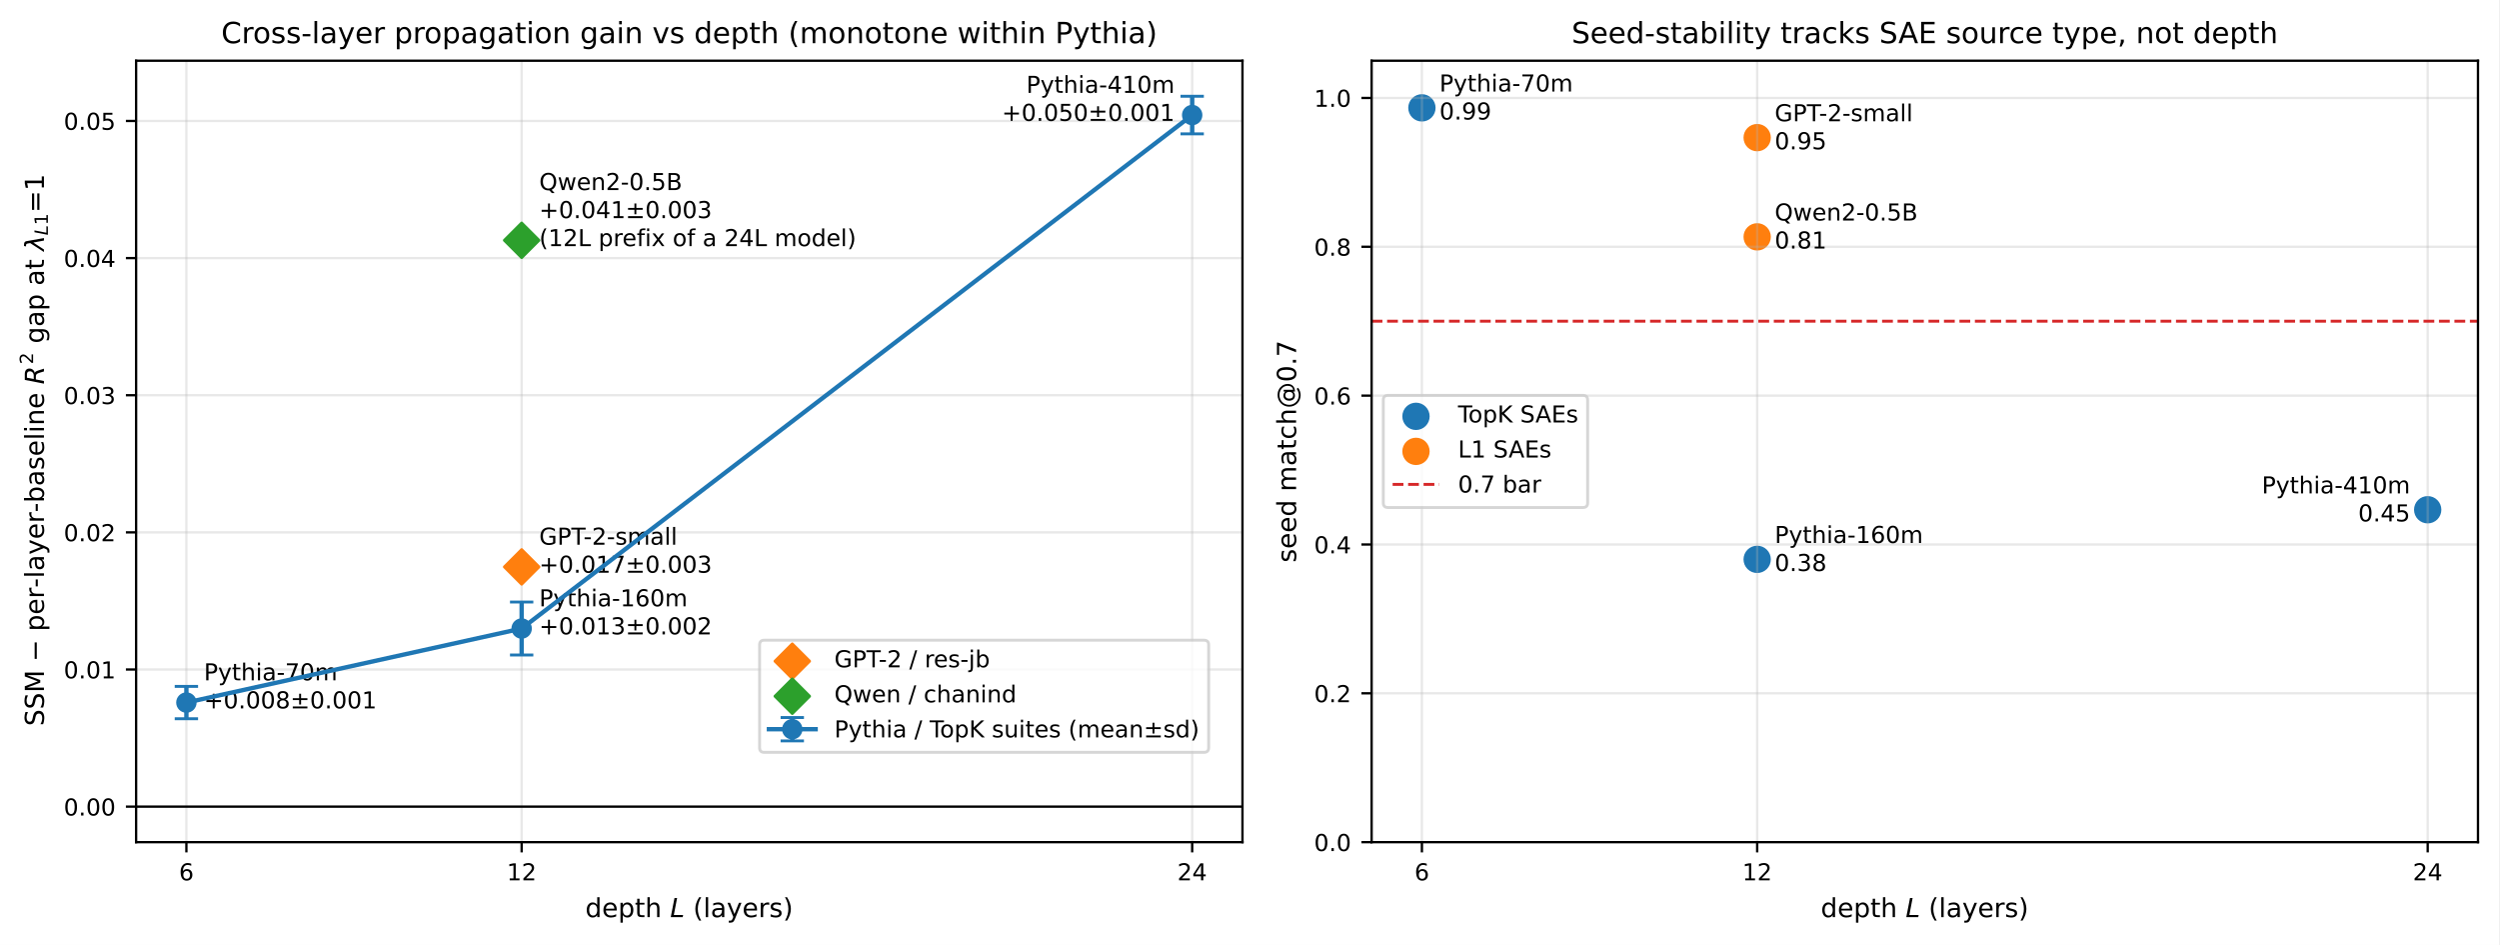
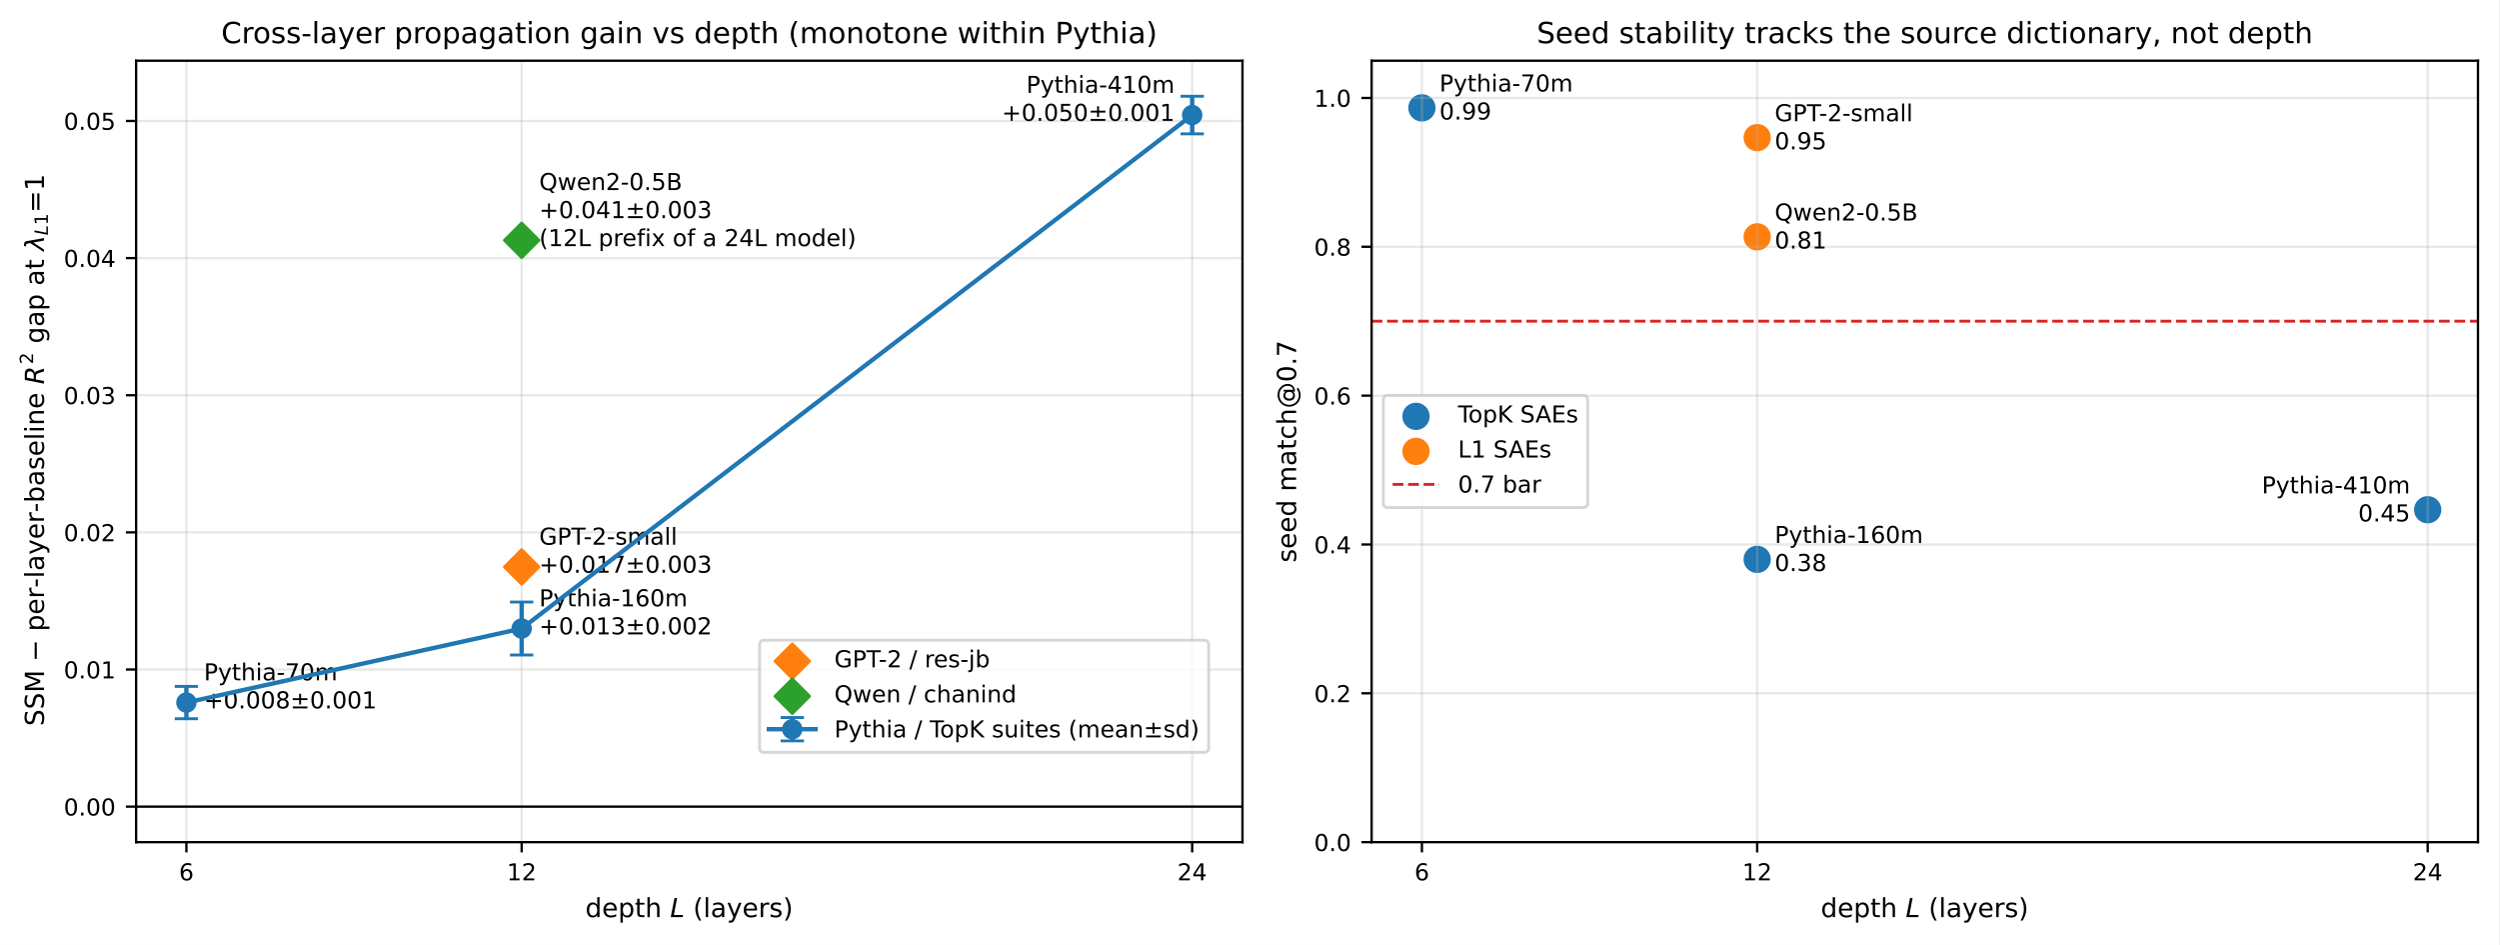
<svg xmlns="http://www.w3.org/2000/svg" xmlns:xlink="http://www.w3.org/1999/xlink" width="856.236pt" height="323.641pt" viewBox="0 0 856.236 323.641" version="1.1">
  <defs>
    <style type="text/css">*{stroke-linejoin: round; stroke-linecap: butt}</style>
  </defs>
  <g id="figure_1">
    <g id="patch_1">
      <path d="M 0 323.641  L 856.236 323.641  L 856.236 0  L 0 0  z " style="fill: #ffffff" />
    </g>
    <g id="axes_1">
      <g id="patch_2">
        <path d="M 46.635 288.439  L 425.709 288.439  L 425.709 20.798  L 46.635 20.798  z " style="fill: #ffffff" />
      </g>
      <g id="matplotlib.axis_1">
        <g id="xtick_1">
          <g id="line2d_1">
            <path d="M 63.865 288.439  L 63.865 20.798  " clip-path="url(#p8787a73d27)" style="fill: none; stroke: #b0b0b0; stroke-opacity: 0.3; stroke-width: 0.8; stroke-linecap: square" />
          </g>
          <g id="line2d_2">
            <defs>
              <path id="m513581c044" d="M 0 0  L 0 3.5  " style="stroke: #000000; stroke-width: 0.8" />
            </defs>
            <g>
              <use xlink:href="#m513581c044" x="63.865" y="288.439" style="stroke: #000000; stroke-width: 0.8" />
            </g>
          </g>
          <g id="text_1">
            <text style="font-size: 8px; font-family: 'DejaVu Sans', 'Bitstream Vera Sans', 'Computer Modern Sans Serif', 'Lucida Grande', 'Verdana', 'Geneva', 'Lucid', 'Arial', 'Helvetica', 'Avant Garde', sans-serif; text-anchor: middle" x="63.865" y="301.517" transform="rotate(-0 63.86526 301.5168)">6</text>
          </g>
        </g>
        <g id="xtick_2">
          <g id="line2d_3">
            <path d="M 178.736 288.439  L 178.736 20.798  " clip-path="url(#p8787a73d27)" style="fill: none; stroke: #b0b0b0; stroke-opacity: 0.3; stroke-width: 0.8; stroke-linecap: square" />
          </g>
          <g id="line2d_4">
            <g>
              <use xlink:href="#m513581c044" x="178.736" y="288.439" style="stroke: #000000; stroke-width: 0.8" />
            </g>
          </g>
          <g id="text_2">
            <text style="font-size: 8px; font-family: 'DejaVu Sans', 'Bitstream Vera Sans', 'Computer Modern Sans Serif', 'Lucida Grande', 'Verdana', 'Geneva', 'Lucid', 'Arial', 'Helvetica', 'Avant Garde', sans-serif; text-anchor: middle" x="178.736" y="301.517" transform="rotate(-0 178.7362 301.5168)">12</text>
          </g>
        </g>
        <g id="xtick_3">
          <g id="line2d_5">
            <path d="M 408.478 288.439  L 408.478 20.798  " clip-path="url(#p8787a73d27)" style="fill: none; stroke: #b0b0b0; stroke-opacity: 0.3; stroke-width: 0.8; stroke-linecap: square" />
          </g>
          <g id="line2d_6">
            <g>
              <use xlink:href="#m513581c044" x="408.478" y="288.439" style="stroke: #000000; stroke-width: 0.8" />
            </g>
          </g>
          <g id="text_3">
            <text style="font-size: 8px; font-family: 'DejaVu Sans', 'Bitstream Vera Sans', 'Computer Modern Sans Serif', 'Lucida Grande', 'Verdana', 'Geneva', 'Lucid', 'Arial', 'Helvetica', 'Avant Garde', sans-serif; text-anchor: middle" x="408.478" y="301.517" transform="rotate(-0 408.4782 301.5168)">24</text>
          </g>
        </g>
        <g id="text_4">
          <g transform="translate(200.5317 314.2787)">
            <text>
              <tspan x="0" y="-0.156" style="font-size: 9px; font-family: 'DejaVu Sans'">d</tspan>
              <tspan x="5.713" y="-0.156" style="font-size: 9px; font-family: 'DejaVu Sans'">e</tspan>
              <tspan x="11.25" y="-0.156" style="font-size: 9px; font-family: 'DejaVu Sans'">p</tspan>
              <tspan x="16.963" y="-0.156" style="font-size: 9px; font-family: 'DejaVu Sans'">t</tspan>
              <tspan x="20.492" y="-0.156" style="font-size: 9px; font-family: 'DejaVu Sans'">h</tspan>
              <tspan x="26.196" y="-0.156" style="font-size: 9px; font-family: 'DejaVu Sans'"> </tspan>
              <tspan x="34.071" y="-0.156" style="font-size: 9px; font-family: 'DejaVu Sans'"> </tspan>
              <tspan x="36.932" y="-0.156" style="font-size: 9px; font-family: 'DejaVu Sans'">(</tspan>
              <tspan x="40.443" y="-0.156" style="font-size: 9px; font-family: 'DejaVu Sans'">l</tspan>
              <tspan x="42.943" y="-0.156" style="font-size: 9px; font-family: 'DejaVu Sans'">a</tspan>
              <tspan x="48.458" y="-0.156" style="font-size: 9px; font-family: 'DejaVu Sans'">y</tspan>
              <tspan x="53.785" y="-0.156" style="font-size: 9px; font-family: 'DejaVu Sans'">e</tspan>
              <tspan x="59.322" y="-0.156" style="font-size: 9px; font-family: 'DejaVu Sans'">r</tspan>
              <tspan x="63.022" y="-0.156" style="font-size: 9px; font-family: 'DejaVu Sans'">s</tspan>
              <tspan x="67.711" y="-0.156" style="font-size: 9px; font-family: 'DejaVu Sans'">)</tspan>
              <tspan x="29.057" y="-0.156" style="font-style: oblique; font-size: 9px; font-family: 'DejaVu Sans'">L</tspan>
            </text>
          </g>
        </g>
      </g>
      <g id="matplotlib.axis_2">
        <g id="ytick_1">
          <g id="line2d_7">
            <path d="M 46.635 276.273  L 425.709 276.273  " clip-path="url(#p8787a73d27)" style="fill: none; stroke: #b0b0b0; stroke-opacity: 0.3; stroke-width: 0.8; stroke-linecap: square" />
          </g>
          <g id="line2d_8">
            <defs>
              <path id="m32dd1cf0d6" d="M 0 0  L -3.5 0  " style="stroke: #000000; stroke-width: 0.8" />
            </defs>
            <g>
              <use xlink:href="#m32dd1cf0d6" x="46.635" y="276.273" style="stroke: #000000; stroke-width: 0.8" />
            </g>
          </g>
          <g id="text_5">
            <text style="font-size: 8px; font-family: 'DejaVu Sans', 'Bitstream Vera Sans', 'Computer Modern Sans Serif', 'Lucida Grande', 'Verdana', 'Geneva', 'Lucid', 'Arial', 'Helvetica', 'Avant Garde', sans-serif; text-anchor: end" x="39.635" y="279.312" transform="rotate(-0 39.63461 279.3123)">0.00</text>
          </g>
        </g>
        <g id="ytick_2">
          <g id="line2d_9">
            <path d="M 46.635 229.303  L 425.709 229.303  " clip-path="url(#p8787a73d27)" style="fill: none; stroke: #b0b0b0; stroke-opacity: 0.3; stroke-width: 0.8; stroke-linecap: square" />
          </g>
          <g id="line2d_10">
            <g>
              <use xlink:href="#m32dd1cf0d6" x="46.635" y="229.303" style="stroke: #000000; stroke-width: 0.8" />
            </g>
          </g>
          <g id="text_6">
            <text style="font-size: 8px; font-family: 'DejaVu Sans', 'Bitstream Vera Sans', 'Computer Modern Sans Serif', 'Lucida Grande', 'Verdana', 'Geneva', 'Lucid', 'Arial', 'Helvetica', 'Avant Garde', sans-serif; text-anchor: end" x="39.635" y="232.342" transform="rotate(-0 39.63461 232.3422)">0.01</text>
          </g>
        </g>
        <g id="ytick_3">
          <g id="line2d_11">
            <path d="M 46.635 182.333  L 425.709 182.333  " clip-path="url(#p8787a73d27)" style="fill: none; stroke: #b0b0b0; stroke-opacity: 0.3; stroke-width: 0.8; stroke-linecap: square" />
          </g>
          <g id="line2d_12">
            <g>
              <use xlink:href="#m32dd1cf0d6" x="46.635" y="182.333" style="stroke: #000000; stroke-width: 0.8" />
            </g>
          </g>
          <g id="text_7">
            <text style="font-size: 8px; font-family: 'DejaVu Sans', 'Bitstream Vera Sans', 'Computer Modern Sans Serif', 'Lucida Grande', 'Verdana', 'Geneva', 'Lucid', 'Arial', 'Helvetica', 'Avant Garde', sans-serif; text-anchor: end" x="39.635" y="185.372" transform="rotate(-0 39.63461 185.3722)">0.02</text>
          </g>
        </g>
        <g id="ytick_4">
          <g id="line2d_13">
            <path d="M 46.635 135.363  L 425.709 135.363  " clip-path="url(#p8787a73d27)" style="fill: none; stroke: #b0b0b0; stroke-opacity: 0.3; stroke-width: 0.8; stroke-linecap: square" />
          </g>
          <g id="line2d_14">
            <g>
              <use xlink:href="#m32dd1cf0d6" x="46.635" y="135.363" style="stroke: #000000; stroke-width: 0.8" />
            </g>
          </g>
          <g id="text_8">
            <text style="font-size: 8px; font-family: 'DejaVu Sans', 'Bitstream Vera Sans', 'Computer Modern Sans Serif', 'Lucida Grande', 'Verdana', 'Geneva', 'Lucid', 'Arial', 'Helvetica', 'Avant Garde', sans-serif; text-anchor: end" x="39.635" y="138.402" transform="rotate(-0 39.63461 138.4022)">0.03</text>
          </g>
        </g>
        <g id="ytick_5">
          <g id="line2d_15">
            <path d="M 46.635 88.393  L 425.709 88.393  " clip-path="url(#p8787a73d27)" style="fill: none; stroke: #b0b0b0; stroke-opacity: 0.3; stroke-width: 0.8; stroke-linecap: square" />
          </g>
          <g id="line2d_16">
            <g>
              <use xlink:href="#m32dd1cf0d6" x="46.635" y="88.393" style="stroke: #000000; stroke-width: 0.8" />
            </g>
          </g>
          <g id="text_9">
            <text style="font-size: 8px; font-family: 'DejaVu Sans', 'Bitstream Vera Sans', 'Computer Modern Sans Serif', 'Lucida Grande', 'Verdana', 'Geneva', 'Lucid', 'Arial', 'Helvetica', 'Avant Garde', sans-serif; text-anchor: end" x="39.635" y="91.432" transform="rotate(-0 39.63461 91.43219)">0.04</text>
          </g>
        </g>
        <g id="ytick_6">
          <g id="line2d_17">
            <path d="M 46.635 41.423  L 425.709 41.423  " clip-path="url(#p8787a73d27)" style="fill: none; stroke: #b0b0b0; stroke-opacity: 0.3; stroke-width: 0.8; stroke-linecap: square" />
          </g>
          <g id="line2d_18">
            <g>
              <use xlink:href="#m32dd1cf0d6" x="46.635" y="41.423" style="stroke: #000000; stroke-width: 0.8" />
            </g>
          </g>
          <g id="text_10">
            <text style="font-size: 8px; font-family: 'DejaVu Sans', 'Bitstream Vera Sans', 'Computer Modern Sans Serif', 'Lucida Grande', 'Verdana', 'Geneva', 'Lucid', 'Arial', 'Helvetica', 'Avant Garde', sans-serif; text-anchor: end" x="39.635" y="44.462" transform="rotate(-0 39.63461 44.46216)">0.05</text>
          </g>
        </g>
        <g id="text_11">
          <g transform="translate(15.66 248.6686) rotate(-90)">
            <text>
              <tspan x="0" y="-0.602" style="font-size: 9px; font-family: 'DejaVu Sans'">S</tspan>
              <tspan x="5.713" y="-0.602" style="font-size: 9px; font-family: 'DejaVu Sans'">S</tspan>
              <tspan x="11.426" y="-0.602" style="font-size: 9px; font-family: 'DejaVu Sans'">M</tspan>
              <tspan x="19.191" y="-0.602" style="font-size: 9px; font-family: 'DejaVu Sans'"> </tspan>
              <tspan x="22.052" y="-0.602" style="font-size: 9px; font-family: 'DejaVu Sans'">−</tspan>
              <tspan x="29.593" y="-0.602" style="font-size: 9px; font-family: 'DejaVu Sans'"> </tspan>
              <tspan x="32.454" y="-0.602" style="font-size: 9px; font-family: 'DejaVu Sans'">p</tspan>
              <tspan x="38.167" y="-0.602" style="font-size: 9px; font-family: 'DejaVu Sans'">e</tspan>
              <tspan x="43.704" y="-0.602" style="font-size: 9px; font-family: 'DejaVu Sans'">r</tspan>
              <tspan x="47.404" y="-0.602" style="font-size: 9px; font-family: 'DejaVu Sans'">-</tspan>
              <tspan x="50.651" y="-0.602" style="font-size: 9px; font-family: 'DejaVu Sans'">l</tspan>
              <tspan x="53.152" y="-0.602" style="font-size: 9px; font-family: 'DejaVu Sans'">a</tspan>
              <tspan x="58.667" y="-0.602" style="font-size: 9px; font-family: 'DejaVu Sans'">y</tspan>
              <tspan x="63.993" y="-0.602" style="font-size: 9px; font-family: 'DejaVu Sans'">e</tspan>
              <tspan x="69.53" y="-0.602" style="font-size: 9px; font-family: 'DejaVu Sans'">r</tspan>
              <tspan x="73.23" y="-0.602" style="font-size: 9px; font-family: 'DejaVu Sans'">-</tspan>
              <tspan x="76.478" y="-0.602" style="font-size: 9px; font-family: 'DejaVu Sans'">b</tspan>
              <tspan x="82.191" y="-0.602" style="font-size: 9px; font-family: 'DejaVu Sans'">a</tspan>
              <tspan x="87.706" y="-0.602" style="font-size: 9px; font-family: 'DejaVu Sans'">s</tspan>
              <tspan x="92.395" y="-0.602" style="font-size: 9px; font-family: 'DejaVu Sans'">e</tspan>
              <tspan x="97.932" y="-0.602" style="font-size: 9px; font-family: 'DejaVu Sans'">l</tspan>
              <tspan x="100.433" y="-0.602" style="font-size: 9px; font-family: 'DejaVu Sans'">i</tspan>
              <tspan x="102.933" y="-0.602" style="font-size: 9px; font-family: 'DejaVu Sans'">n</tspan>
              <tspan x="108.637" y="-0.602" style="font-size: 9px; font-family: 'DejaVu Sans'">e</tspan>
              <tspan x="114.174" y="-0.602" style="font-size: 9px; font-family: 'DejaVu Sans'"> </tspan>
              <tspan x="128.175" y="-0.602" style="font-size: 9px; font-family: 'DejaVu Sans'"> </tspan>
              <tspan x="131.035" y="-0.602" style="font-size: 9px; font-family: 'DejaVu Sans'">g</tspan>
              <tspan x="136.748" y="-0.602" style="font-size: 9px; font-family: 'DejaVu Sans'">a</tspan>
              <tspan x="142.263" y="-0.602" style="font-size: 9px; font-family: 'DejaVu Sans'">p</tspan>
              <tspan x="147.976" y="-0.602" style="font-size: 9px; font-family: 'DejaVu Sans'"> </tspan>
              <tspan x="150.837" y="-0.602" style="font-size: 9px; font-family: 'DejaVu Sans'">a</tspan>
              <tspan x="156.352" y="-0.602" style="font-size: 9px; font-family: 'DejaVu Sans'">t</tspan>
              <tspan x="159.881" y="-0.602" style="font-size: 9px; font-family: 'DejaVu Sans'"> </tspan>
              <tspan x="175.832" y="-0.602" style="font-size: 9px; font-family: 'DejaVu Sans'">=</tspan>
              <tspan x="183.373" y="-0.602" style="font-size: 9px; font-family: 'DejaVu Sans'">1</tspan>
              <tspan x="117.035" y="-0.602" style="font-style: oblique; font-size: 9px; font-family: 'DejaVu Sans'">R</tspan>
              <tspan x="162.742" y="-0.602" style="font-style: oblique; font-size: 9px; font-family: 'DejaVu Sans'">λ</tspan>
              <tspan x="123.92" y="-4.319" style="font-size: 6.3px; font-family: 'DejaVu Sans'">2</tspan>
              <tspan x="171.578" y="0.748" style="font-size: 6.3px; font-family: 'DejaVu Sans'">1</tspan>
              <tspan x="168.068" y="0.748" style="font-style: oblique; font-size: 6.3px; font-family: 'DejaVu Sans'">L</tspan>
            </text>
          </g>
        </g>
      </g>
      <g id="line2d_19">
        <path d="M 46.635 276.273  L 425.709 276.273  " clip-path="url(#p8787a73d27)" style="fill: none; stroke: #000000; stroke-width: 0.8; stroke-linecap: square" />
      </g>
      <g id="patch_3">
        <path d="M 46.635 288.439  L 46.635 20.798  " style="fill: none; stroke: #000000; stroke-width: 0.8; stroke-linejoin: miter; stroke-linecap: square" />
      </g>
      <g id="patch_4">
        <path d="M 425.709 288.439  L 425.709 20.798  " style="fill: none; stroke: #000000; stroke-width: 0.8; stroke-linejoin: miter; stroke-linecap: square" />
      </g>
      <g id="patch_5">
        <path d="M 46.635 288.439  L 425.709 288.439  " style="fill: none; stroke: #000000; stroke-width: 0.8; stroke-linejoin: miter; stroke-linecap: square" />
      </g>
      <g id="patch_6">
        <path d="M 46.635 20.798  L 425.709 20.798  " style="fill: none; stroke: #000000; stroke-width: 0.8; stroke-linejoin: miter; stroke-linecap: square" />
      </g>
      <g id="LineCollection_1">
        <path d="M 63.865 246.16  L 63.865 235.085  " clip-path="url(#p8787a73d27)" style="fill: none; stroke: #1f77b4; stroke-width: 1.5" />
        <path d="M 178.736 224.342  L 178.736 206.193  " clip-path="url(#p8787a73d27)" style="fill: none; stroke: #1f77b4; stroke-width: 1.5" />
        <path d="M 408.478 45.85  L 408.478 32.964  " clip-path="url(#p8787a73d27)" style="fill: none; stroke: #1f77b4; stroke-width: 1.5" />
      </g>
      <g id="line2d_20">
        <defs>
          <path id="m0ebf2814c3" d="M 4 0  L -4 -0  " style="stroke: #1f77b4" />
        </defs>
        <g clip-path="url(#p8787a73d27)">
          <use xlink:href="#m0ebf2814c3" x="63.865" y="246.16" style="fill: #1f77b4; stroke: #1f77b4" />
          <use xlink:href="#m0ebf2814c3" x="178.736" y="224.342" style="fill: #1f77b4; stroke: #1f77b4" />
          <use xlink:href="#m0ebf2814c3" x="408.478" y="45.85" style="fill: #1f77b4; stroke: #1f77b4" />
        </g>
      </g>
      <g id="line2d_21">
        <g clip-path="url(#p8787a73d27)">
          <use xlink:href="#m0ebf2814c3" x="63.865" y="235.085" style="fill: #1f77b4; stroke: #1f77b4" />
          <use xlink:href="#m0ebf2814c3" x="178.736" y="206.193" style="fill: #1f77b4; stroke: #1f77b4" />
          <use xlink:href="#m0ebf2814c3" x="408.478" y="32.964" style="fill: #1f77b4; stroke: #1f77b4" />
        </g>
      </g>
      <g id="text_12">
        <text style="font-size: 8px; font-family: 'DejaVu Sans', 'Bitstream Vera Sans', 'Computer Modern Sans Serif', 'Lucida Grande', 'Verdana', 'Geneva', 'Lucid', 'Arial', 'Helvetica', 'Avant Garde', sans-serif" transform="translate(69.86526 233.0206)">Pythia-70m</text>
        <text style="font-size: 8px; font-family: 'DejaVu Sans', 'Bitstream Vera Sans', 'Computer Modern Sans Serif', 'Lucida Grande', 'Verdana', 'Geneva', 'Lucid', 'Arial', 'Helvetica', 'Avant Garde', sans-serif" transform="translate(69.86526 242.6222)">+0.008±0.001</text>
      </g>
      <g id="text_13">
        <text style="font-size: 8px; font-family: 'DejaVu Sans', 'Bitstream Vera Sans', 'Computer Modern Sans Serif', 'Lucida Grande', 'Verdana', 'Geneva', 'Lucid', 'Arial', 'Helvetica', 'Avant Garde', sans-serif" transform="translate(184.7362 186.5589)">GPT-2-small</text>
        <text style="font-size: 8px; font-family: 'DejaVu Sans', 'Bitstream Vera Sans', 'Computer Modern Sans Serif', 'Lucida Grande', 'Verdana', 'Geneva', 'Lucid', 'Arial', 'Helvetica', 'Avant Garde', sans-serif" transform="translate(184.7362 196.1605)">+0.017±0.003</text>
      </g>
      <g id="text_14">
        <text style="font-size: 8px; font-family: 'DejaVu Sans', 'Bitstream Vera Sans', 'Computer Modern Sans Serif', 'Lucida Grande', 'Verdana', 'Geneva', 'Lucid', 'Arial', 'Helvetica', 'Avant Garde', sans-serif" transform="translate(184.7362 207.666)">Pythia-160m</text>
        <text style="font-size: 8px; font-family: 'DejaVu Sans', 'Bitstream Vera Sans', 'Computer Modern Sans Serif', 'Lucida Grande', 'Verdana', 'Geneva', 'Lucid', 'Arial', 'Helvetica', 'Avant Garde', sans-serif" transform="translate(184.7362 217.2676)">+0.013±0.002</text>
      </g>
      <g id="text_15">
        <text style="font-size: 8px; font-family: 'DejaVu Sans', 'Bitstream Vera Sans', 'Computer Modern Sans Serif', 'Lucida Grande', 'Verdana', 'Geneva', 'Lucid', 'Arial', 'Helvetica', 'Avant Garde', sans-serif" transform="translate(184.7362 65.10413)">Qwen2-0.5B</text>
        <text style="font-size: 8px; font-family: 'DejaVu Sans', 'Bitstream Vera Sans', 'Computer Modern Sans Serif', 'Lucida Grande', 'Verdana', 'Geneva', 'Lucid', 'Arial', 'Helvetica', 'Avant Garde', sans-serif" transform="translate(184.7362 74.70569)">+0.041±0.003</text>
        <text style="font-size: 8px; font-family: 'DejaVu Sans', 'Bitstream Vera Sans', 'Computer Modern Sans Serif', 'Lucida Grande', 'Verdana', 'Geneva', 'Lucid', 'Arial', 'Helvetica', 'Avant Garde', sans-serif" transform="translate(184.7362 84.30788)">(12L prefix of a 24L model)</text>
      </g>
      <g id="text_16">
        <text style="font-size: 8px; font-family: 'DejaVu Sans', 'Bitstream Vera Sans', 'Computer Modern Sans Serif', 'Lucida Grande', 'Verdana', 'Geneva', 'Lucid', 'Arial', 'Helvetica', 'Avant Garde', sans-serif" transform="translate(351.6395 31.80562)">Pythia-410m</text>
        <text style="font-size: 8px; font-family: 'DejaVu Sans', 'Bitstream Vera Sans', 'Computer Modern Sans Serif', 'Lucida Grande', 'Verdana', 'Geneva', 'Lucid', 'Arial', 'Helvetica', 'Avant Garde', sans-serif" transform="translate(343.2657 41.40718)">+0.050±0.001</text>
      </g>
      <g id="text_17">
        <text style="font-size: 10px; font-family: 'DejaVu Sans', 'Bitstream Vera Sans', 'Computer Modern Sans Serif', 'Lucida Grande', 'Verdana', 'Geneva', 'Lucid', 'Arial', 'Helvetica', 'Avant Garde', sans-serif; text-anchor: middle" x="236.172" y="14.798" transform="rotate(-0 236.1717 14.79844)">Cross-layer propagation gain vs depth (monotone within Pythia)</text>
      </g>
      <g id="line2d_22">
        <path d="M 63.865 240.622  L 178.736 215.268  L 408.478 39.407  " clip-path="url(#p8787a73d27)" style="fill: none; stroke: #1f77b4; stroke-width: 1.5; stroke-linecap: square" />
        <defs>
          <path id="m7bdcd54610" d="M 0 3  C 0.796 3 1.559 2.684 2.121 2.121  C 2.684 1.559 3 0.796 3 0  C 3 -0.796 2.684 -1.559 2.121 -2.121  C 1.559 -2.684 0.796 -3 0 -3  C -0.796 -3 -1.559 -2.684 -2.121 -2.121  C -2.684 -1.559 -3 -0.796 -3 0  C -3 0.796 -2.684 1.559 -2.121 2.121  C -1.559 2.684 -0.796 3 0 3  z " style="stroke: #1f77b4" />
        </defs>
        <g clip-path="url(#p8787a73d27)">
          <use xlink:href="#m7bdcd54610" x="63.865" y="240.622" style="fill: #1f77b4; stroke: #1f77b4" />
          <use xlink:href="#m7bdcd54610" x="178.736" y="215.268" style="fill: #1f77b4; stroke: #1f77b4" />
          <use xlink:href="#m7bdcd54610" x="408.478" y="39.407" style="fill: #1f77b4; stroke: #1f77b4" />
        </g>
      </g>
      <g id="PathCollection_1">
        <defs>
          <path id="m3d00a9c69f" d="M -0 5.916  L 5.916 0  L 0 -5.916  L -5.916 -0  z " style="stroke: #ff7f0e" />
        </defs>
        <g clip-path="url(#p8787a73d27)">
          <use xlink:href="#m3d00a9c69f" x="178.736" y="194.16" style="fill: #ff7f0e; stroke: #ff7f0e" />
        </g>
      </g>
      <g id="PathCollection_2">
        <defs>
          <path id="m84ecd33166" d="M -0 5.916  L 5.916 0  L 0 -5.916  L -5.916 -0  z " style="stroke: #2ca02c" />
        </defs>
        <g clip-path="url(#p8787a73d27)">
          <use xlink:href="#m84ecd33166" x="178.736" y="82.308" style="fill: #2ca02c; stroke: #2ca02c" />
        </g>
      </g>
      <g id="legend_1">
        <g id="patch_7">
          <path d="M 261.859 257.675  L 412.527 257.675  Q 414.127 257.675 414.127 256.075  L 414.127 220.873  Q 414.127 219.273 412.527 219.273  L 261.859 219.273  Q 260.259 219.273 260.259 220.873  L 260.259 256.075  Q 260.259 257.675 261.859 257.675  z " style="fill: #ffffff; opacity: 0.8; stroke: #cccccc; stroke-linejoin: miter" />
        </g>
        <g id="PathCollection_3">
          <g>
            <use xlink:href="#m3d00a9c69f" x="271.459" y="226.452" style="fill: #ff7f0e; stroke: #ff7f0e" />
          </g>
        </g>
        <g id="text_18">
          <text style="font-size: 8px; font-family: 'DejaVu Sans', 'Bitstream Vera Sans', 'Computer Modern Sans Serif', 'Lucida Grande', 'Verdana', 'Geneva', 'Lucid', 'Arial', 'Helvetica', 'Avant Garde', sans-serif; text-anchor: start" x="285.859" y="228.552" transform="rotate(-0 285.8586 228.5515)">GPT-2 / res-jb</text>
        </g>
        <g id="PathCollection_4">
          <g>
            <use xlink:href="#m84ecd33166" x="271.459" y="238.452" style="fill: #2ca02c; stroke: #2ca02c" />
          </g>
        </g>
        <g id="text_19">
          <text style="font-size: 8px; font-family: 'DejaVu Sans', 'Bitstream Vera Sans', 'Computer Modern Sans Serif', 'Lucida Grande', 'Verdana', 'Geneva', 'Lucid', 'Arial', 'Helvetica', 'Avant Garde', sans-serif; text-anchor: start" x="285.859" y="240.552" transform="rotate(-0 285.8586 240.5521)">Qwen / chanind</text>
        </g>
        <g id="LineCollection_2">
          <path d="M 271.459 253.753  L 271.459 245.753  " style="fill: none; stroke: #1f77b4; stroke-width: 1.5" />
        </g>
        <g id="line2d_23">
          <g>
            <use xlink:href="#m0ebf2814c3" x="271.459" y="253.753" style="fill: #1f77b4; stroke: #1f77b4" />
          </g>
        </g>
        <g id="line2d_24">
          <g>
            <use xlink:href="#m0ebf2814c3" x="271.459" y="245.753" style="fill: #1f77b4; stroke: #1f77b4" />
          </g>
        </g>
        <g id="line2d_25">
          <path d="M 263.459 249.753  L 279.459 249.753  " style="fill: none; stroke: #1f77b4; stroke-width: 1.5; stroke-linecap: square" />
        </g>
        <g id="line2d_26">
          <g>
            <use xlink:href="#m7bdcd54610" x="271.459" y="249.753" style="fill: #1f77b4; stroke: #1f77b4" />
          </g>
        </g>
        <g id="text_20">
          <text style="font-size: 8px; font-family: 'DejaVu Sans', 'Bitstream Vera Sans', 'Computer Modern Sans Serif', 'Lucida Grande', 'Verdana', 'Geneva', 'Lucid', 'Arial', 'Helvetica', 'Avant Garde', sans-serif; text-anchor: start" x="285.859" y="252.553" transform="rotate(-0 285.8586 252.5528)">Pythia / TopK suites (mean±sd)</text>
        </g>
      </g>
    </g>
    <g id="axes_2">
      <g id="patch_8">
        <path d="M 469.962 288.439  L 849.036 288.439  L 849.036 20.798  L 469.962 20.798  z " style="fill: #ffffff" />
      </g>
      <g id="PathCollection_5">
        <defs>
          <path id="m6e4ce5ad1b" d="M 0 4.183  C 1.109 4.183 2.174 3.743 2.958 2.958  C 3.743 2.174 4.183 1.109 4.183 0  C 4.183 -1.109 3.743 -2.174 2.958 -2.958  C 2.174 -3.743 1.109 -4.183 0 -4.183  C -1.109 -4.183 -2.174 -3.743 -2.958 -2.958  C -3.743 -2.174 -4.183 -1.109 -4.183 0  C -4.183 1.109 -3.743 2.174 -2.958 2.958  C -2.174 3.743 -1.109 4.183 0 4.183  z " style="stroke: #1f77b4" />
        </defs>
        <g clip-path="url(#p846358948f)">
          <use xlink:href="#m6e4ce5ad1b" x="487.193" y="36.942" style="fill: #1f77b4; stroke: #1f77b4" />
          <use xlink:href="#m6e4ce5ad1b" x="602.064" y="191.578" style="fill: #1f77b4; stroke: #1f77b4" />
          <use xlink:href="#m6e4ce5ad1b" x="831.805" y="174.585" style="fill: #1f77b4; stroke: #1f77b4" />
        </g>
      </g>
      <g id="PathCollection_6">
        <defs>
          <path id="md97d656ee9" d="M 0 4.183  C 1.109 4.183 2.174 3.743 2.958 2.958  C 3.743 2.174 4.183 1.109 4.183 0  C 4.183 -1.109 3.743 -2.174 2.958 -2.958  C 2.174 -3.743 1.109 -4.183 0 -4.183  C -1.109 -4.183 -2.174 -3.743 -2.958 -2.958  C -3.743 -2.174 -4.183 -1.109 -4.183 0  C -4.183 1.109 -3.743 2.174 -2.958 2.958  C -2.174 3.743 -1.109 4.183 0 4.183  z " style="stroke: #ff7f0e" />
        </defs>
        <g clip-path="url(#p846358948f)">
          <use xlink:href="#md97d656ee9" x="602.064" y="47.138" style="fill: #ff7f0e; stroke: #ff7f0e" />
          <use xlink:href="#md97d656ee9" x="602.064" y="81.124" style="fill: #ff7f0e; stroke: #ff7f0e" />
        </g>
      </g>
      <g id="matplotlib.axis_3">
        <g id="xtick_4">
          <g id="line2d_27">
            <path d="M 487.193 288.439  L 487.193 20.798  " clip-path="url(#p846358948f)" style="fill: none; stroke: #b0b0b0; stroke-opacity: 0.3; stroke-width: 0.8; stroke-linecap: square" />
          </g>
          <g id="line2d_28">
            <g>
              <use xlink:href="#m513581c044" x="487.193" y="288.439" style="stroke: #000000; stroke-width: 0.8" />
            </g>
          </g>
          <g id="text_21">
            <text style="font-size: 8px; font-family: 'DejaVu Sans', 'Bitstream Vera Sans', 'Computer Modern Sans Serif', 'Lucida Grande', 'Verdana', 'Geneva', 'Lucid', 'Arial', 'Helvetica', 'Avant Garde', sans-serif; text-anchor: middle" x="487.193" y="301.517" transform="rotate(-0 487.1925 301.5168)">6</text>
          </g>
        </g>
        <g id="xtick_5">
          <g id="line2d_29">
            <path d="M 602.064 288.439  L 602.064 20.798  " clip-path="url(#p846358948f)" style="fill: none; stroke: #b0b0b0; stroke-opacity: 0.3; stroke-width: 0.8; stroke-linecap: square" />
          </g>
          <g id="line2d_30">
            <g>
              <use xlink:href="#m513581c044" x="602.064" y="288.439" style="stroke: #000000; stroke-width: 0.8" />
            </g>
          </g>
          <g id="text_22">
            <text style="font-size: 8px; font-family: 'DejaVu Sans', 'Bitstream Vera Sans', 'Computer Modern Sans Serif', 'Lucida Grande', 'Verdana', 'Geneva', 'Lucid', 'Arial', 'Helvetica', 'Avant Garde', sans-serif; text-anchor: middle" x="602.064" y="301.517" transform="rotate(-0 602.0635 301.5168)">12</text>
          </g>
        </g>
        <g id="xtick_6">
          <g id="line2d_31">
            <path d="M 831.805 288.439  L 831.805 20.798  " clip-path="url(#p846358948f)" style="fill: none; stroke: #b0b0b0; stroke-opacity: 0.3; stroke-width: 0.8; stroke-linecap: square" />
          </g>
          <g id="line2d_32">
            <g>
              <use xlink:href="#m513581c044" x="831.805" y="288.439" style="stroke: #000000; stroke-width: 0.8" />
            </g>
          </g>
          <g id="text_23">
            <text style="font-size: 8px; font-family: 'DejaVu Sans', 'Bitstream Vera Sans', 'Computer Modern Sans Serif', 'Lucida Grande', 'Verdana', 'Geneva', 'Lucid', 'Arial', 'Helvetica', 'Avant Garde', sans-serif; text-anchor: middle" x="831.805" y="301.517" transform="rotate(-0 831.8055 301.5168)">24</text>
          </g>
        </g>
        <g id="text_24">
          <g transform="translate(623.859 314.2787)">
            <text>
              <tspan x="0" y="-0.156" style="font-size: 9px; font-family: 'DejaVu Sans'">d</tspan>
              <tspan x="5.713" y="-0.156" style="font-size: 9px; font-family: 'DejaVu Sans'">e</tspan>
              <tspan x="11.25" y="-0.156" style="font-size: 9px; font-family: 'DejaVu Sans'">p</tspan>
              <tspan x="16.963" y="-0.156" style="font-size: 9px; font-family: 'DejaVu Sans'">t</tspan>
              <tspan x="20.492" y="-0.156" style="font-size: 9px; font-family: 'DejaVu Sans'">h</tspan>
              <tspan x="26.196" y="-0.156" style="font-size: 9px; font-family: 'DejaVu Sans'"> </tspan>
              <tspan x="34.071" y="-0.156" style="font-size: 9px; font-family: 'DejaVu Sans'"> </tspan>
              <tspan x="36.932" y="-0.156" style="font-size: 9px; font-family: 'DejaVu Sans'">(</tspan>
              <tspan x="40.443" y="-0.156" style="font-size: 9px; font-family: 'DejaVu Sans'">l</tspan>
              <tspan x="42.943" y="-0.156" style="font-size: 9px; font-family: 'DejaVu Sans'">a</tspan>
              <tspan x="48.458" y="-0.156" style="font-size: 9px; font-family: 'DejaVu Sans'">y</tspan>
              <tspan x="53.785" y="-0.156" style="font-size: 9px; font-family: 'DejaVu Sans'">e</tspan>
              <tspan x="59.322" y="-0.156" style="font-size: 9px; font-family: 'DejaVu Sans'">r</tspan>
              <tspan x="63.022" y="-0.156" style="font-size: 9px; font-family: 'DejaVu Sans'">s</tspan>
              <tspan x="67.711" y="-0.156" style="font-size: 9px; font-family: 'DejaVu Sans'">)</tspan>
              <tspan x="29.057" y="-0.156" style="font-style: oblique; font-size: 9px; font-family: 'DejaVu Sans'">L</tspan>
            </text>
          </g>
        </g>
      </g>
      <g id="matplotlib.axis_4">
        <g id="ytick_7">
          <g id="line2d_33">
            <path d="M 469.962 288.439  L 849.036 288.439  " clip-path="url(#p846358948f)" style="fill: none; stroke: #b0b0b0; stroke-opacity: 0.3; stroke-width: 0.8; stroke-linecap: square" />
          </g>
          <g id="line2d_34">
            <g>
              <use xlink:href="#m32dd1cf0d6" x="469.962" y="288.439" style="stroke: #000000; stroke-width: 0.8" />
            </g>
          </g>
          <g id="text_25">
            <text style="font-size: 8px; font-family: 'DejaVu Sans', 'Bitstream Vera Sans', 'Computer Modern Sans Serif', 'Lucida Grande', 'Verdana', 'Geneva', 'Lucid', 'Arial', 'Helvetica', 'Avant Garde', sans-serif; text-anchor: end" x="462.962" y="291.478" transform="rotate(-0 462.9619 291.4777)">0.0</text>
          </g>
        </g>
        <g id="ytick_8">
          <g id="line2d_35">
            <path d="M 469.962 237.46  L 849.036 237.46  " clip-path="url(#p846358948f)" style="fill: none; stroke: #b0b0b0; stroke-opacity: 0.3; stroke-width: 0.8; stroke-linecap: square" />
          </g>
          <g id="line2d_36">
            <g>
              <use xlink:href="#m32dd1cf0d6" x="469.962" y="237.46" style="stroke: #000000; stroke-width: 0.8" />
            </g>
          </g>
          <g id="text_26">
            <text style="font-size: 8px; font-family: 'DejaVu Sans', 'Bitstream Vera Sans', 'Computer Modern Sans Serif', 'Lucida Grande', 'Verdana', 'Geneva', 'Lucid', 'Arial', 'Helvetica', 'Avant Garde', sans-serif; text-anchor: end" x="462.962" y="240.499" transform="rotate(-0 462.9619 240.4986)">0.2</text>
          </g>
        </g>
        <g id="ytick_9">
          <g id="line2d_37">
            <path d="M 469.962 186.48  L 849.036 186.48  " clip-path="url(#p846358948f)" style="fill: none; stroke: #b0b0b0; stroke-opacity: 0.3; stroke-width: 0.8; stroke-linecap: square" />
          </g>
          <g id="line2d_38">
            <g>
              <use xlink:href="#m32dd1cf0d6" x="469.962" y="186.48" style="stroke: #000000; stroke-width: 0.8" />
            </g>
          </g>
          <g id="text_27">
            <text style="font-size: 8px; font-family: 'DejaVu Sans', 'Bitstream Vera Sans', 'Computer Modern Sans Serif', 'Lucida Grande', 'Verdana', 'Geneva', 'Lucid', 'Arial', 'Helvetica', 'Avant Garde', sans-serif; text-anchor: end" x="462.962" y="189.52" transform="rotate(-0 462.9619 189.5196)">0.4</text>
          </g>
        </g>
        <g id="ytick_10">
          <g id="line2d_39">
            <path d="M 469.962 135.501  L 849.036 135.501  " clip-path="url(#p846358948f)" style="fill: none; stroke: #b0b0b0; stroke-opacity: 0.3; stroke-width: 0.8; stroke-linecap: square" />
          </g>
          <g id="line2d_40">
            <g>
              <use xlink:href="#m32dd1cf0d6" x="469.962" y="135.501" style="stroke: #000000; stroke-width: 0.8" />
            </g>
          </g>
          <g id="text_28">
            <text style="font-size: 8px; font-family: 'DejaVu Sans', 'Bitstream Vera Sans', 'Computer Modern Sans Serif', 'Lucida Grande', 'Verdana', 'Geneva', 'Lucid', 'Arial', 'Helvetica', 'Avant Garde', sans-serif; text-anchor: end" x="462.962" y="138.54" transform="rotate(-0 462.9619 138.5405)">0.6</text>
          </g>
        </g>
        <g id="ytick_11">
          <g id="line2d_41">
            <path d="M 469.962 84.522  L 849.036 84.522  " clip-path="url(#p846358948f)" style="fill: none; stroke: #b0b0b0; stroke-opacity: 0.3; stroke-width: 0.8; stroke-linecap: square" />
          </g>
          <g id="line2d_42">
            <g>
              <use xlink:href="#m32dd1cf0d6" x="469.962" y="84.522" style="stroke: #000000; stroke-width: 0.8" />
            </g>
          </g>
          <g id="text_29">
            <text style="font-size: 8px; font-family: 'DejaVu Sans', 'Bitstream Vera Sans', 'Computer Modern Sans Serif', 'Lucida Grande', 'Verdana', 'Geneva', 'Lucid', 'Arial', 'Helvetica', 'Avant Garde', sans-serif; text-anchor: end" x="462.962" y="87.561" transform="rotate(-0 462.9619 87.56136)">0.8</text>
          </g>
        </g>
        <g id="ytick_12">
          <g id="line2d_43">
            <path d="M 469.962 33.543  L 849.036 33.543  " clip-path="url(#p846358948f)" style="fill: none; stroke: #b0b0b0; stroke-opacity: 0.3; stroke-width: 0.8; stroke-linecap: square" />
          </g>
          <g id="line2d_44">
            <g>
              <use xlink:href="#m32dd1cf0d6" x="469.962" y="33.543" style="stroke: #000000; stroke-width: 0.8" />
            </g>
          </g>
          <g id="text_30">
            <text style="font-size: 8px; font-family: 'DejaVu Sans', 'Bitstream Vera Sans', 'Computer Modern Sans Serif', 'Lucida Grande', 'Verdana', 'Geneva', 'Lucid', 'Arial', 'Helvetica', 'Avant Garde', sans-serif; text-anchor: end" x="462.962" y="36.582" transform="rotate(-0 462.9619 36.58227)">1.0</text>
          </g>
        </g>
        <g id="text_31">
          <text style="font-size: 9px; font-family: 'DejaVu Sans', 'Bitstream Vera Sans', 'Computer Modern Sans Serif', 'Lucida Grande', 'Verdana', 'Geneva', 'Lucid', 'Arial', 'Helvetica', 'Avant Garde', sans-serif; text-anchor: middle" x="444.077" y="154.619" transform="rotate(-90 444.0773 154.6186)">seed match@0.7</text>
        </g>
      </g>
      <g id="line2d_45">
        <path d="M 469.962 110.012  L 849.036 110.012  " clip-path="url(#p846358948f)" style="fill: none; stroke-dasharray: 3.7,1.6; stroke-dashoffset: 0; stroke: #d62728" />
      </g>
      <g id="patch_9">
        <path d="M 469.962 288.439  L 469.962 20.798  " style="fill: none; stroke: #000000; stroke-width: 0.8; stroke-linejoin: miter; stroke-linecap: square" />
      </g>
      <g id="patch_10">
        <path d="M 849.036 288.439  L 849.036 20.798  " style="fill: none; stroke: #000000; stroke-width: 0.8; stroke-linejoin: miter; stroke-linecap: square" />
      </g>
      <g id="patch_11">
        <path d="M 469.962 288.439  L 849.036 288.439  " style="fill: none; stroke: #000000; stroke-width: 0.8; stroke-linejoin: miter; stroke-linecap: square" />
      </g>
      <g id="patch_12">
        <path d="M 469.962 20.798  L 849.036 20.798  " style="fill: none; stroke: #000000; stroke-width: 0.8; stroke-linejoin: miter; stroke-linecap: square" />
      </g>
      <g id="text_32">
        <text style="font-size: 8px; font-family: 'DejaVu Sans', 'Bitstream Vera Sans', 'Computer Modern Sans Serif', 'Lucida Grande', 'Verdana', 'Geneva', 'Lucid', 'Arial', 'Helvetica', 'Avant Garde', sans-serif" transform="translate(493.1925 31.34025)">Pythia-70m</text>
        <text style="font-size: 8px; font-family: 'DejaVu Sans', 'Bitstream Vera Sans', 'Computer Modern Sans Serif', 'Lucida Grande', 'Verdana', 'Geneva', 'Lucid', 'Arial', 'Helvetica', 'Avant Garde', sans-serif" transform="translate(493.1925 40.94182)">0.99</text>
      </g>
      <g id="text_33">
        <text style="font-size: 8px; font-family: 'DejaVu Sans', 'Bitstream Vera Sans', 'Computer Modern Sans Serif', 'Lucida Grande', 'Verdana', 'Geneva', 'Lucid', 'Arial', 'Helvetica', 'Avant Garde', sans-serif" transform="translate(608.0635 41.53607)">GPT-2-small</text>
        <text style="font-size: 8px; font-family: 'DejaVu Sans', 'Bitstream Vera Sans', 'Computer Modern Sans Serif', 'Lucida Grande', 'Verdana', 'Geneva', 'Lucid', 'Arial', 'Helvetica', 'Avant Garde', sans-serif" transform="translate(608.0635 51.13764)">0.95</text>
      </g>
      <g id="text_34">
        <text style="font-size: 8px; font-family: 'DejaVu Sans', 'Bitstream Vera Sans', 'Computer Modern Sans Serif', 'Lucida Grande', 'Verdana', 'Geneva', 'Lucid', 'Arial', 'Helvetica', 'Avant Garde', sans-serif" transform="translate(608.0635 185.9768)">Pythia-160m</text>
        <text style="font-size: 8px; font-family: 'DejaVu Sans', 'Bitstream Vera Sans', 'Computer Modern Sans Serif', 'Lucida Grande', 'Verdana', 'Geneva', 'Lucid', 'Arial', 'Helvetica', 'Avant Garde', sans-serif" transform="translate(608.0635 195.5784)">0.38</text>
      </g>
      <g id="text_35">
        <text style="font-size: 8px; font-family: 'DejaVu Sans', 'Bitstream Vera Sans', 'Computer Modern Sans Serif', 'Lucida Grande', 'Verdana', 'Geneva', 'Lucid', 'Arial', 'Helvetica', 'Avant Garde', sans-serif" transform="translate(608.0635 75.52213)">Qwen2-0.5B</text>
        <text style="font-size: 8px; font-family: 'DejaVu Sans', 'Bitstream Vera Sans', 'Computer Modern Sans Serif', 'Lucida Grande', 'Verdana', 'Geneva', 'Lucid', 'Arial', 'Helvetica', 'Avant Garde', sans-serif" transform="translate(608.0635 85.1237)">0.81</text>
      </g>
      <g id="text_36">
        <text style="font-size: 8px; font-family: 'DejaVu Sans', 'Bitstream Vera Sans', 'Computer Modern Sans Serif', 'Lucida Grande', 'Verdana', 'Geneva', 'Lucid', 'Arial', 'Helvetica', 'Avant Garde', sans-serif" transform="translate(774.9667 168.9838)">Pythia-410m</text>
        <text style="font-size: 8px; font-family: 'DejaVu Sans', 'Bitstream Vera Sans', 'Computer Modern Sans Serif', 'Lucida Grande', 'Verdana', 'Geneva', 'Lucid', 'Arial', 'Helvetica', 'Avant Garde', sans-serif" transform="translate(807.993 178.5854)">0.45</text>
      </g>
      <g id="text_37">
-         <text style="font-size: 10px; font-family: 'DejaVu Sans', 'Bitstream Vera Sans', 'Computer Modern Sans Serif', 'Lucida Grande', 'Verdana', 'Geneva', 'Lucid', 'Arial', 'Helvetica', 'Avant Garde', sans-serif; text-anchor: middle" x="659.499" y="14.798" transform="rotate(-0 659.499 14.79844)">Seed-stability tracks SAE source type, not depth</text>
+         <text style="font-size: 10px; font-family: 'DejaVu Sans', 'Bitstream Vera Sans', 'Computer Modern Sans Serif', 'Lucida Grande', 'Verdana', 'Geneva', 'Lucid', 'Arial', 'Helvetica', 'Avant Garde', sans-serif; text-anchor: middle" x="659.499" y="14.798" transform="rotate(-0 659.499 14.79844)">Seed stability tracks the source dictionary, not depth</text>
      </g>
      <g id="legend_2">
        <g id="patch_13">
          <path d="M 475.562 173.819  L 542.374 173.819  Q 543.974 173.819 543.974 172.219  L 543.974 137.018  Q 543.974 135.418 542.374 135.418  L 475.562 135.418  Q 473.962 135.418 473.962 137.018  L 473.962 172.219  Q 473.962 173.819 475.562 173.819  z " style="fill: #ffffff; opacity: 0.8; stroke: #cccccc; stroke-linejoin: miter" />
        </g>
        <g id="PathCollection_7">
          <g>
            <use xlink:href="#m6e4ce5ad1b" x="485.162" y="142.596" style="fill: #1f77b4; stroke: #1f77b4" />
          </g>
        </g>
        <g id="text_38">
          <text style="font-size: 8px; font-family: 'DejaVu Sans', 'Bitstream Vera Sans', 'Computer Modern Sans Serif', 'Lucida Grande', 'Verdana', 'Geneva', 'Lucid', 'Arial', 'Helvetica', 'Avant Garde', sans-serif; text-anchor: start" x="499.562" y="144.696" transform="rotate(-0 499.5619 144.6964)">TopK SAEs</text>
        </g>
        <g id="PathCollection_8">
          <g>
            <use xlink:href="#md97d656ee9" x="485.162" y="154.597" style="fill: #ff7f0e; stroke: #ff7f0e" />
          </g>
        </g>
        <g id="text_39">
          <text style="font-size: 8px; font-family: 'DejaVu Sans', 'Bitstream Vera Sans', 'Computer Modern Sans Serif', 'Lucida Grande', 'Verdana', 'Geneva', 'Lucid', 'Arial', 'Helvetica', 'Avant Garde', sans-serif; text-anchor: start" x="499.562" y="156.697" transform="rotate(-0 499.5619 156.697)">L1 SAEs</text>
        </g>
        <g id="line2d_46">
          <path d="M 477.162 165.898  L 485.162 165.898  L 493.162 165.898  " style="fill: none; stroke-dasharray: 3.7,1.6; stroke-dashoffset: 0; stroke: #d62728" />
        </g>
        <g id="text_40">
          <text style="font-size: 8px; font-family: 'DejaVu Sans', 'Bitstream Vera Sans', 'Computer Modern Sans Serif', 'Lucida Grande', 'Verdana', 'Geneva', 'Lucid', 'Arial', 'Helvetica', 'Avant Garde', sans-serif; text-anchor: start" x="499.562" y="168.698" transform="rotate(-0 499.5619 168.6976)">0.7 bar</text>
        </g>
      </g>
    </g>
  </g>
  <defs>
    <clipPath id="p8787a73d27">
      <rect x="46.635" y="20.798" width="379.074" height="267.64" />
    </clipPath>
    <clipPath id="p846358948f">
      <rect x="469.962" y="20.798" width="379.074" height="267.64" />
    </clipPath>
  </defs>
</svg>
